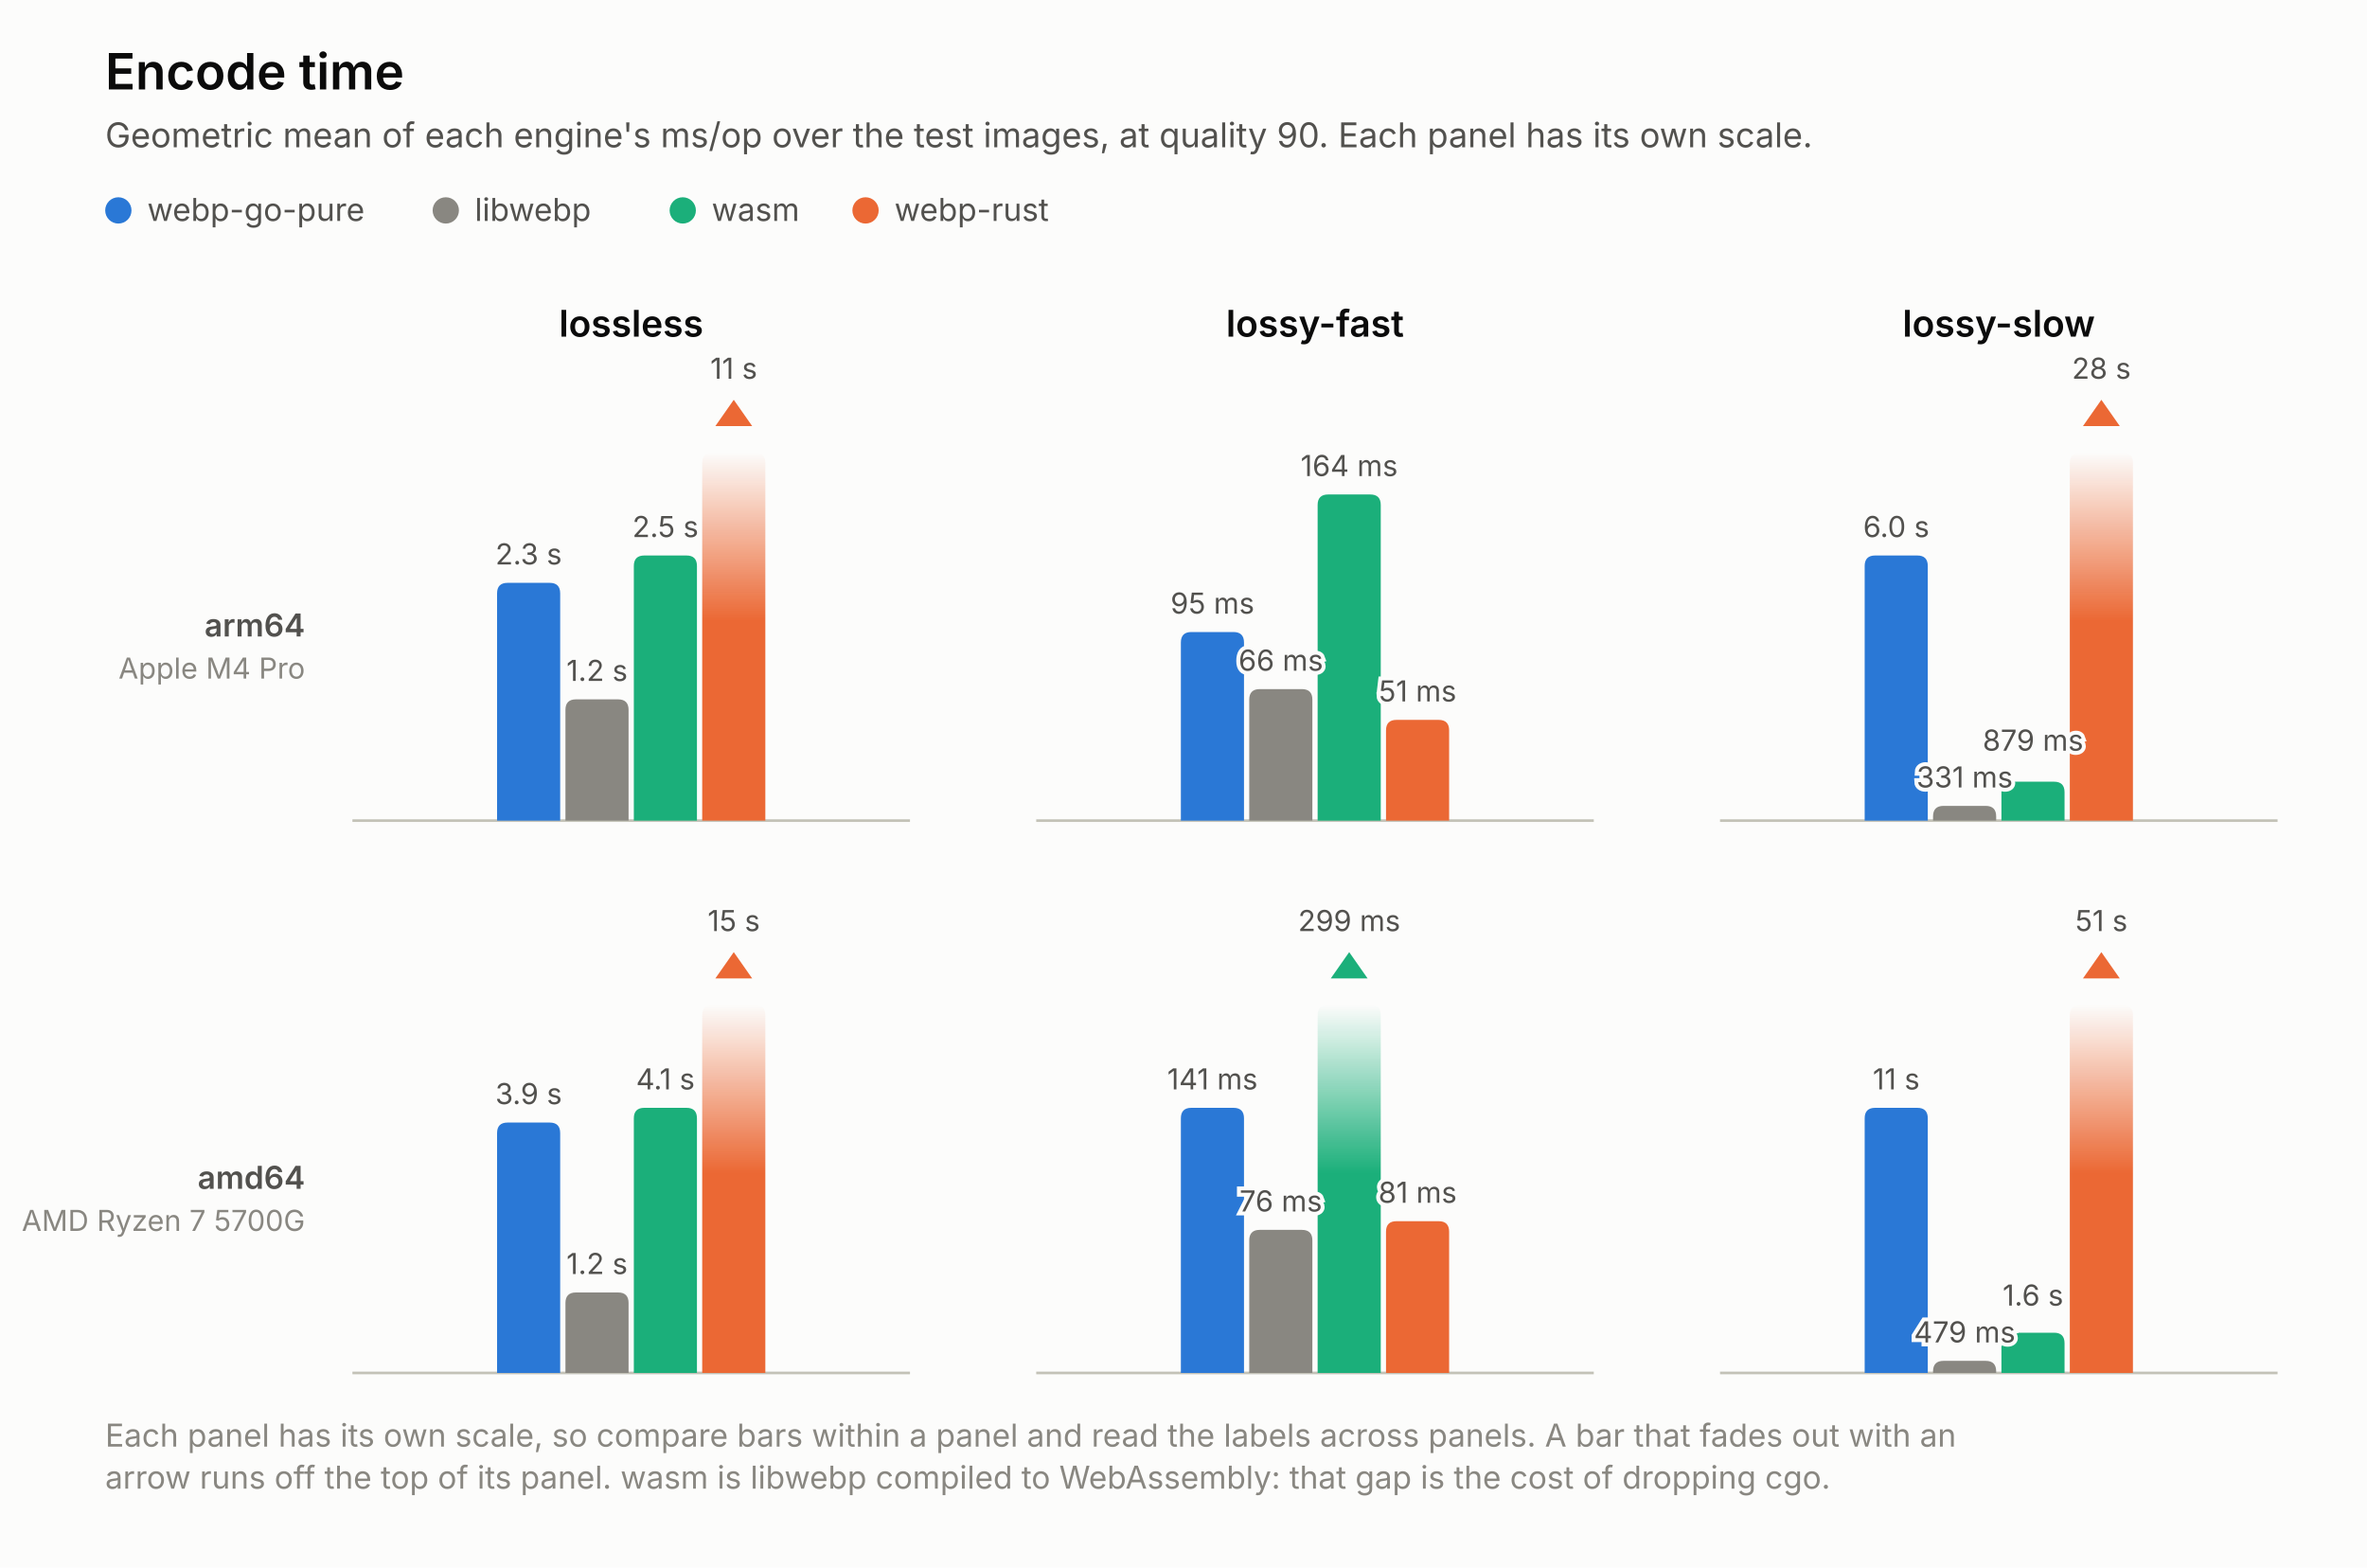
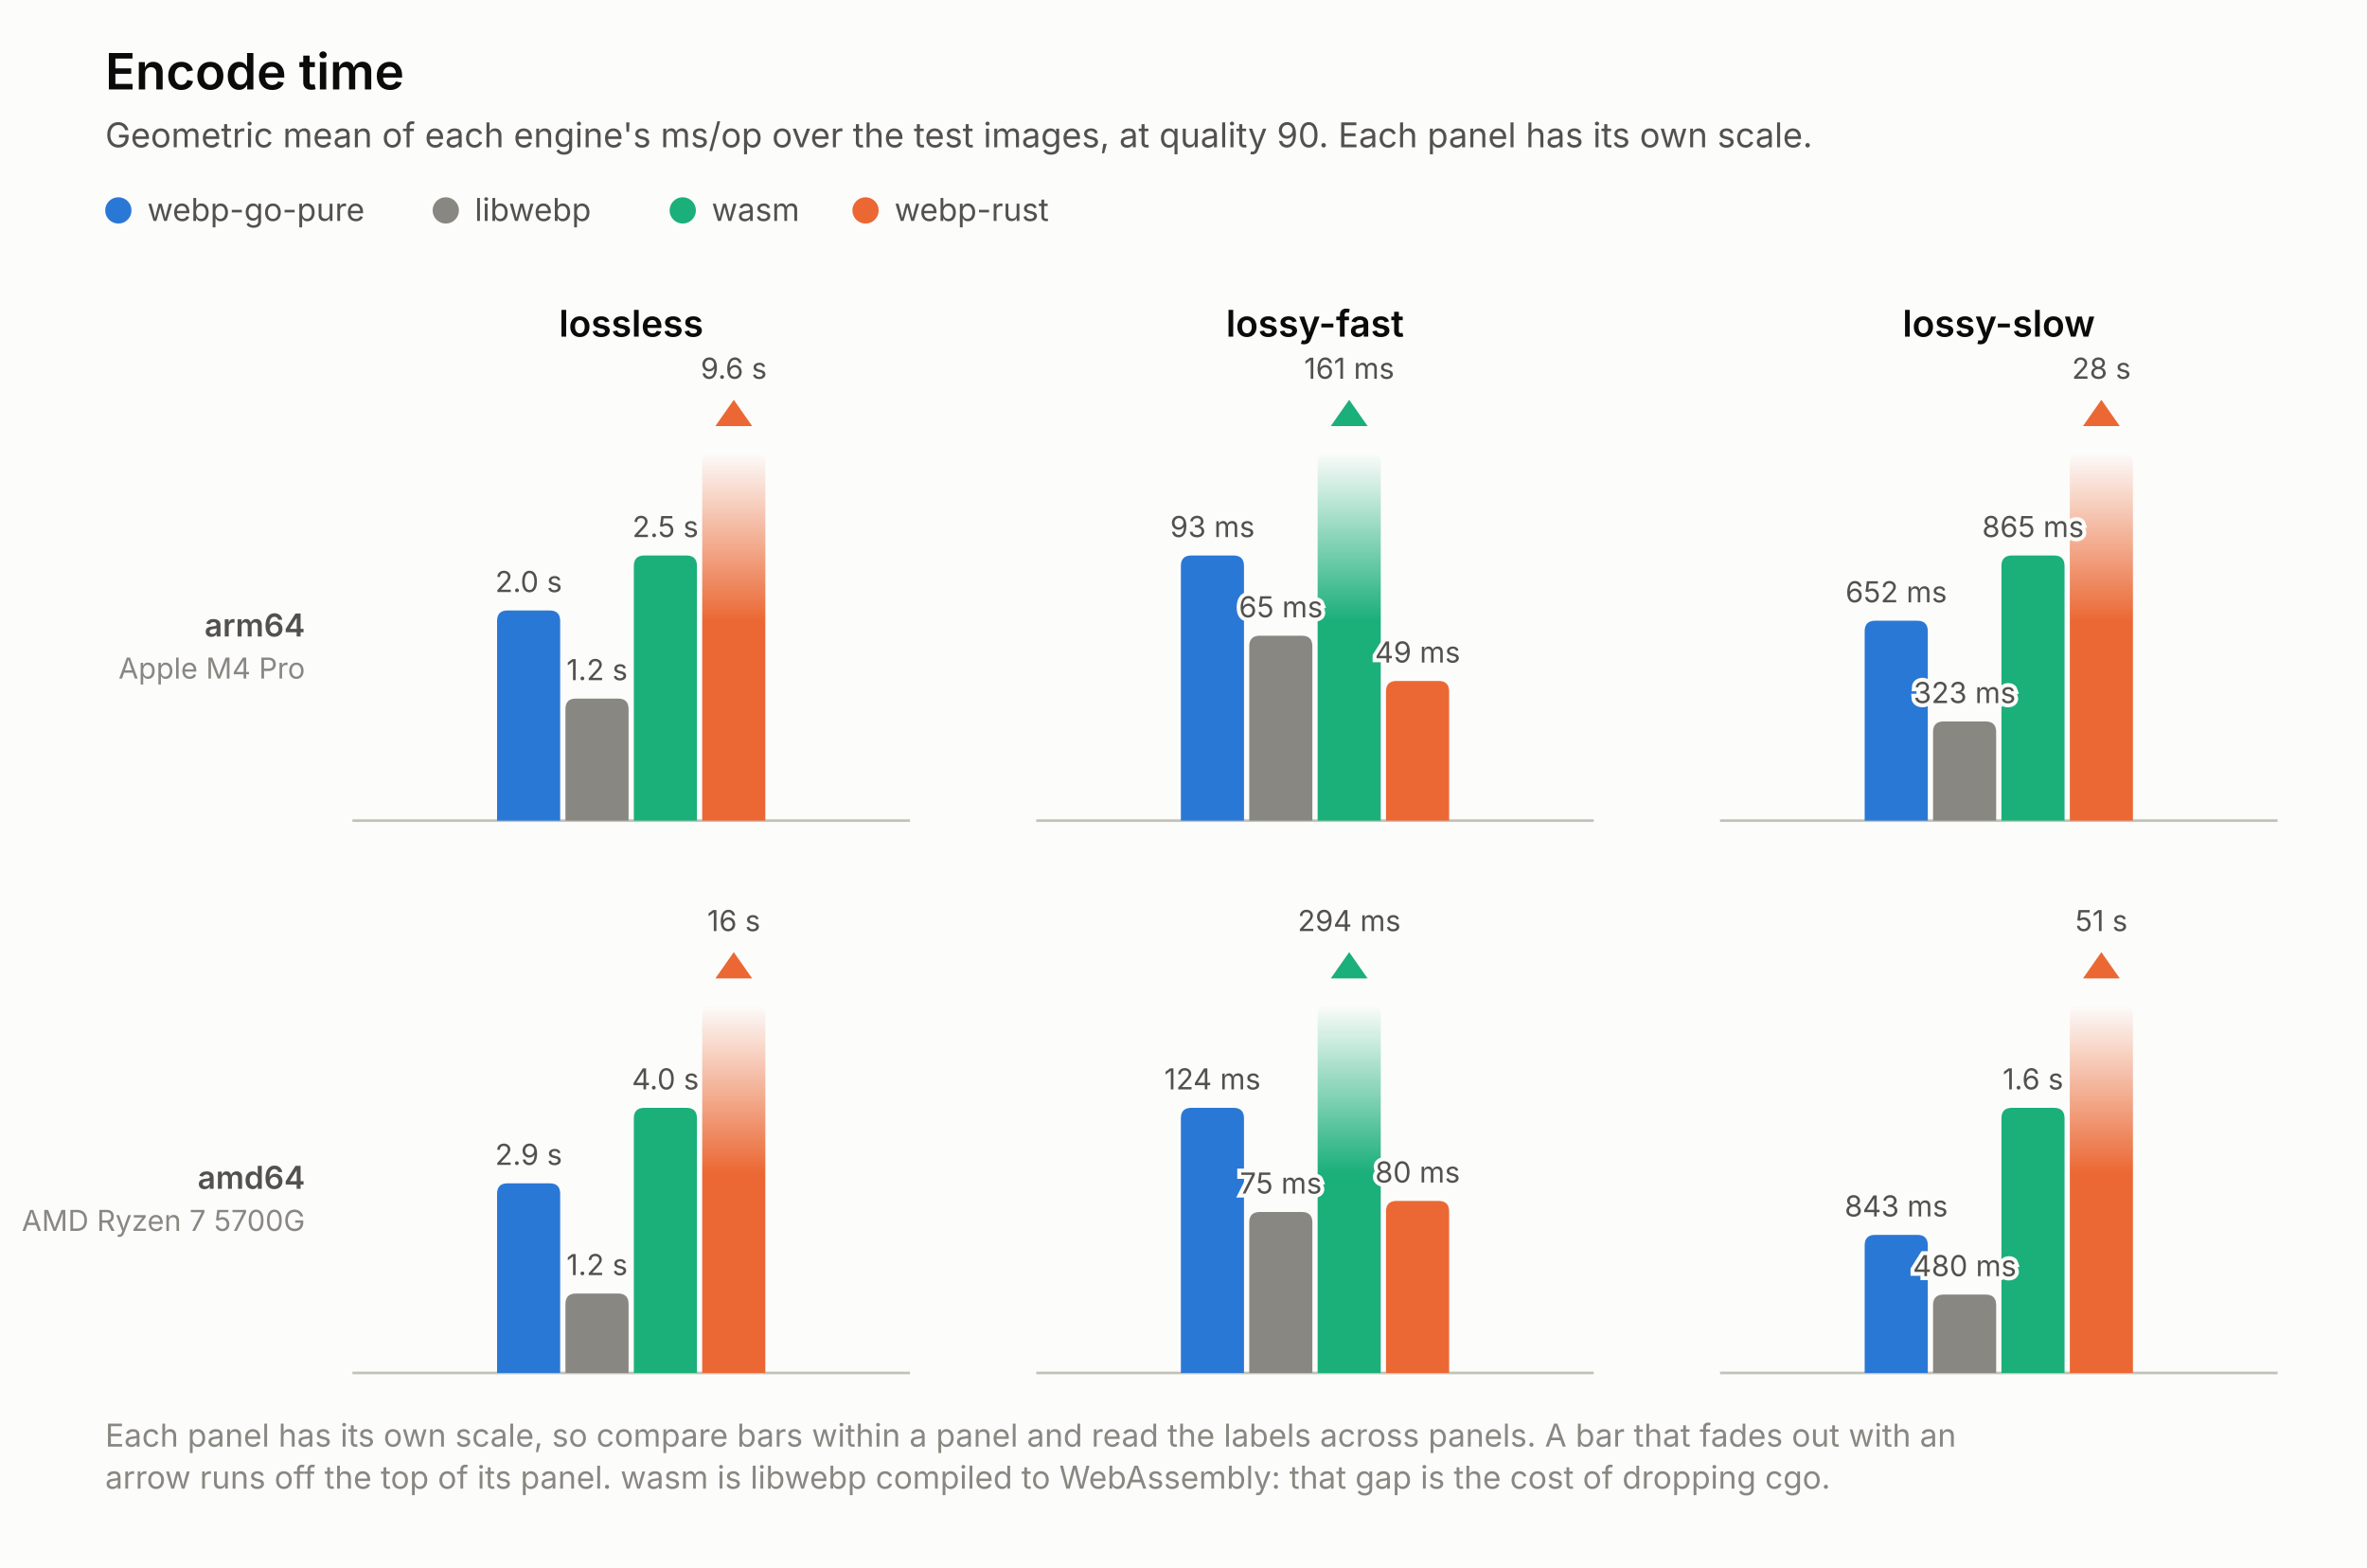
<svg xmlns="http://www.w3.org/2000/svg" width="900" height="596" viewBox="0 0 900 596" role="img">
  <rect width="900" height="596" fill="#fcfcfb" />
  <text x="40.0" y="34.0" font-family="system-ui, -apple-system, &quot;Segoe UI&quot;, sans-serif" font-size="19" fill="#0b0b0b" text-anchor="start" font-weight="600">Encode time</text>
  <text x="40.0" y="56.0" font-family="system-ui, -apple-system, &quot;Segoe UI&quot;, sans-serif" font-size="13" fill="#52514e" text-anchor="start">Geometric mean of each engine's ms/op over the test images, at quality 90. Each panel has its own scale.</text>
  <circle cx="45.0" cy="80.0" r="5.0" fill="#2a78d6" />
  <text x="56.0" y="84.0" font-family="system-ui, -apple-system, &quot;Segoe UI&quot;, sans-serif" font-size="12" fill="#52514e" text-anchor="start">webp-go-pure</text>
  <circle cx="169.5" cy="80.0" r="5.0" fill="#898781" />
  <text x="180.5" y="84.0" font-family="system-ui, -apple-system, &quot;Segoe UI&quot;, sans-serif" font-size="12" fill="#52514e" text-anchor="start">libwebp</text>
  <circle cx="259.6" cy="80.0" r="5.0" fill="#1baf7a" />
  <text x="270.6" y="84.0" font-family="system-ui, -apple-system, &quot;Segoe UI&quot;, sans-serif" font-size="12" fill="#52514e" text-anchor="start">wasm</text>
  <circle cx="329.1" cy="80.0" r="5.0" fill="#eb6834" />
  <text x="340.1" y="84.0" font-family="system-ui, -apple-system, &quot;Segoe UI&quot;, sans-serif" font-size="12" fill="#52514e" text-anchor="start">webp-rust</text>
  <text x="240.0" y="128.0" font-family="system-ui, -apple-system, &quot;Segoe UI&quot;, sans-serif" font-size="14" fill="#0b0b0b" text-anchor="middle" font-weight="600">lossless</text>
  <text x="500.0" y="128.0" font-family="system-ui, -apple-system, &quot;Segoe UI&quot;, sans-serif" font-size="14" fill="#0b0b0b" text-anchor="middle" font-weight="600">lossy-fast</text>
  <text x="760.0" y="128.0" font-family="system-ui, -apple-system, &quot;Segoe UI&quot;, sans-serif" font-size="14" fill="#0b0b0b" text-anchor="middle" font-weight="600">lossy-slow</text>
  <text x="116.0" y="242.0" font-family="system-ui, -apple-system, &quot;Segoe UI&quot;, sans-serif" font-size="12" fill="#52514e" text-anchor="end" font-weight="600">arm64</text>
  <text x="116.0" y="258.0" font-family="system-ui, -apple-system, &quot;Segoe UI&quot;, sans-serif" font-size="11" fill="#898781" text-anchor="end">Apple M4 Pro</text>
  <line x1="134.0" y1="312.0" x2="346.0" y2="312.0" stroke="#c3c2b7" stroke-width="1.0" />
-   <path d="M 189.0 312.0 L 189.0 225.6 Q 189.0 221.6 193.0 221.6 L 209.0 221.6 Q 213.0 221.6 213.0 225.6 L 213.0 312.0 Z" fill="#2a78d6" />
-   <path d="M 215.0 312.0 L 215.0 269.9 Q 215.0 265.9 219.0 265.9 L 235.0 265.9 Q 239.0 265.9 239.0 269.9 L 239.0 312.0 Z" fill="#898781" />
+   <path d="M 189.0 312.0 L 189.0 236.1 Q 189.0 232.1 193.0 232.1 L 209.0 232.1 Q 213.0 232.1 213.0 236.1 L 213.0 312.0 Z" fill="#2a78d6" />
+   <path d="M 215.0 312.0 L 215.0 269.6 Q 215.0 265.6 219.0 265.6 L 235.0 265.6 Q 239.0 265.6 239.0 269.6 L 239.0 312.0 Z" fill="#898781" />
  <path d="M 241.0 312.0 L 241.0 215.2 Q 241.0 211.2 245.0 211.2 L 261.0 211.2 Q 265.0 211.2 265.0 215.2 L 265.0 312.0 Z" fill="#1baf7a" />
  <linearGradient id="fade1" gradientUnits="userSpaceOnUse" x1="0" y1="172.0" x2="0" y2="236.0">
    <stop offset="0" stop-color="#eb6834" stop-opacity="0" />
    <stop offset="1" stop-color="#eb6834" stop-opacity="1" />
  </linearGradient>
  <path d="M 267.0 312.0 L 267.0 176.0 Q 267.0 172.0 271.0 172.0 L 287.0 172.0 Q 291.0 172.0 291.0 176.0 L 291.0 312.0 Z" fill="url(#fade1)" />
  <path d="M 279.0 152.0 l 7 10 l -14 0 z" fill="#eb6834" />
-   <text x="201.0" y="214.6" font-family="system-ui, -apple-system, &quot;Segoe UI&quot;, sans-serif" font-size="11" fill="#52514e" text-anchor="middle" stroke="#fcfcfb" stroke-width="3" paint-order="stroke" style="font-variant-numeric:tabular-nums">2.3 s</text>
-   <text x="227.0" y="258.9" font-family="system-ui, -apple-system, &quot;Segoe UI&quot;, sans-serif" font-size="11" fill="#52514e" text-anchor="middle" stroke="#fcfcfb" stroke-width="3" paint-order="stroke" style="font-variant-numeric:tabular-nums">1.2 s</text>
+   <text x="201.0" y="225.1" font-family="system-ui, -apple-system, &quot;Segoe UI&quot;, sans-serif" font-size="11" fill="#52514e" text-anchor="middle" stroke="#fcfcfb" stroke-width="3" paint-order="stroke" style="font-variant-numeric:tabular-nums">2.0 s</text>
+   <text x="227.0" y="258.6" font-family="system-ui, -apple-system, &quot;Segoe UI&quot;, sans-serif" font-size="11" fill="#52514e" text-anchor="middle" stroke="#fcfcfb" stroke-width="3" paint-order="stroke" style="font-variant-numeric:tabular-nums">1.2 s</text>
  <text x="253.0" y="204.2" font-family="system-ui, -apple-system, &quot;Segoe UI&quot;, sans-serif" font-size="11" fill="#52514e" text-anchor="middle" stroke="#fcfcfb" stroke-width="3" paint-order="stroke" style="font-variant-numeric:tabular-nums">2.5 s</text>
-   <text x="279.0" y="144.0" font-family="system-ui, -apple-system, &quot;Segoe UI&quot;, sans-serif" font-size="11" fill="#52514e" text-anchor="middle" stroke="#fcfcfb" stroke-width="3" paint-order="stroke" style="font-variant-numeric:tabular-nums">11 s</text>
+   <text x="279.0" y="144.0" font-family="system-ui, -apple-system, &quot;Segoe UI&quot;, sans-serif" font-size="11" fill="#52514e" text-anchor="middle" stroke="#fcfcfb" stroke-width="3" paint-order="stroke" style="font-variant-numeric:tabular-nums">9.6 s</text>
  <line x1="394.0" y1="312.0" x2="606.0" y2="312.0" stroke="#c3c2b7" stroke-width="1.0" />
-   <path d="M 449.0 312.0 L 449.0 244.3 Q 449.0 240.3 453.0 240.3 L 469.0 240.3 Q 473.0 240.3 473.0 244.3 L 473.0 312.0 Z" fill="#2a78d6" />
-   <path d="M 475.0 312.0 L 475.0 266.0 Q 475.0 262.0 479.0 262.0 L 495.0 262.0 Q 499.0 262.0 499.0 266.0 L 499.0 312.0 Z" fill="#898781" />
-   <path d="M 501.0 312.0 L 501.0 192.0 Q 501.0 188.0 505.0 188.0 L 521.0 188.0 Q 525.0 188.0 525.0 192.0 L 525.0 312.0 Z" fill="#1baf7a" />
-   <path d="M 527.0 312.0 L 527.0 277.7 Q 527.0 273.7 531.0 273.7 L 547.0 273.7 Q 551.0 273.7 551.0 277.7 L 551.0 312.0 Z" fill="#eb6834" />
-   <text x="461.0" y="233.3" font-family="system-ui, -apple-system, &quot;Segoe UI&quot;, sans-serif" font-size="11" fill="#52514e" text-anchor="middle" stroke="#fcfcfb" stroke-width="3" paint-order="stroke" style="font-variant-numeric:tabular-nums">95 ms</text>
-   <text x="487.0" y="255.0" font-family="system-ui, -apple-system, &quot;Segoe UI&quot;, sans-serif" font-size="11" fill="#52514e" text-anchor="middle" stroke="#fcfcfb" stroke-width="3" paint-order="stroke" style="font-variant-numeric:tabular-nums">66 ms</text>
-   <text x="513.0" y="181.0" font-family="system-ui, -apple-system, &quot;Segoe UI&quot;, sans-serif" font-size="11" fill="#52514e" text-anchor="middle" stroke="#fcfcfb" stroke-width="3" paint-order="stroke" style="font-variant-numeric:tabular-nums">164 ms</text>
-   <text x="539.0" y="266.7" font-family="system-ui, -apple-system, &quot;Segoe UI&quot;, sans-serif" font-size="11" fill="#52514e" text-anchor="middle" stroke="#fcfcfb" stroke-width="3" paint-order="stroke" style="font-variant-numeric:tabular-nums">51 ms</text>
+   <path d="M 449.0 312.0 L 449.0 215.2 Q 449.0 211.2 453.0 211.2 L 469.0 211.2 Q 473.0 211.2 473.0 215.2 L 473.0 312.0 Z" fill="#2a78d6" />
+   <path d="M 475.0 312.0 L 475.0 245.7 Q 475.0 241.7 479.0 241.7 L 495.0 241.7 Q 499.0 241.7 499.0 245.7 L 499.0 312.0 Z" fill="#898781" />
+   <linearGradient id="fade2" gradientUnits="userSpaceOnUse" x1="0" y1="172.0" x2="0" y2="236.0">
+     <stop offset="0" stop-color="#1baf7a" stop-opacity="0" />
+     <stop offset="1" stop-color="#1baf7a" stop-opacity="1" />
+   </linearGradient>
+   <path d="M 501.0 312.0 L 501.0 176.0 Q 501.0 172.0 505.0 172.0 L 521.0 172.0 Q 525.0 172.0 525.0 176.0 L 525.0 312.0 Z" fill="url(#fade2)" />
+   <path d="M 513.0 152.0 l 7 10 l -14 0 z" fill="#1baf7a" />
+   <path d="M 527.0 312.0 L 527.0 262.9 Q 527.0 258.9 531.0 258.9 L 547.0 258.9 Q 551.0 258.9 551.0 262.9 L 551.0 312.0 Z" fill="#eb6834" />
+   <text x="461.0" y="204.2" font-family="system-ui, -apple-system, &quot;Segoe UI&quot;, sans-serif" font-size="11" fill="#52514e" text-anchor="middle" stroke="#fcfcfb" stroke-width="3" paint-order="stroke" style="font-variant-numeric:tabular-nums">93 ms</text>
+   <text x="487.0" y="234.7" font-family="system-ui, -apple-system, &quot;Segoe UI&quot;, sans-serif" font-size="11" fill="#52514e" text-anchor="middle" stroke="#fcfcfb" stroke-width="3" paint-order="stroke" style="font-variant-numeric:tabular-nums">65 ms</text>
+   <text x="513.0" y="144.0" font-family="system-ui, -apple-system, &quot;Segoe UI&quot;, sans-serif" font-size="11" fill="#52514e" text-anchor="middle" stroke="#fcfcfb" stroke-width="3" paint-order="stroke" style="font-variant-numeric:tabular-nums">161 ms</text>
+   <text x="539.0" y="251.9" font-family="system-ui, -apple-system, &quot;Segoe UI&quot;, sans-serif" font-size="11" fill="#52514e" text-anchor="middle" stroke="#fcfcfb" stroke-width="3" paint-order="stroke" style="font-variant-numeric:tabular-nums">49 ms</text>
  <line x1="654.0" y1="312.0" x2="866.0" y2="312.0" stroke="#c3c2b7" stroke-width="1.0" />
-   <path d="M 709.0 312.0 L 709.0 215.2 Q 709.0 211.2 713.0 211.2 L 729.0 211.2 Q 733.0 211.2 733.0 215.2 L 733.0 312.0 Z" fill="#2a78d6" />
-   <path d="M 735.0 312.0 L 735.0 310.4 Q 735.0 306.4 739.0 306.4 L 755.0 306.4 Q 759.0 306.4 759.0 310.4 L 759.0 312.0 Z" fill="#898781" />
-   <path d="M 761.0 312.0 L 761.0 301.2 Q 761.0 297.2 765.0 297.2 L 781.0 297.2 Q 785.0 297.2 785.0 301.2 L 785.0 312.0 Z" fill="#1baf7a" />
-   <linearGradient id="fade2" gradientUnits="userSpaceOnUse" x1="0" y1="172.0" x2="0" y2="236.0">
+   <path d="M 709.0 312.0 L 709.0 240.0 Q 709.0 236.0 713.0 236.0 L 729.0 236.0 Q 733.0 236.0 733.0 240.0 L 733.0 312.0 Z" fill="#2a78d6" />
+   <path d="M 735.0 312.0 L 735.0 278.3 Q 735.0 274.3 739.0 274.3 L 755.0 274.3 Q 759.0 274.3 759.0 278.3 L 759.0 312.0 Z" fill="#898781" />
+   <path d="M 761.0 312.0 L 761.0 215.2 Q 761.0 211.2 765.0 211.2 L 781.0 211.2 Q 785.0 211.2 785.0 215.2 L 785.0 312.0 Z" fill="#1baf7a" />
+   <linearGradient id="fade3" gradientUnits="userSpaceOnUse" x1="0" y1="172.0" x2="0" y2="236.0">
    <stop offset="0" stop-color="#eb6834" stop-opacity="0" />
    <stop offset="1" stop-color="#eb6834" stop-opacity="1" />
  </linearGradient>
-   <path d="M 787.0 312.0 L 787.0 176.0 Q 787.0 172.0 791.0 172.0 L 807.0 172.0 Q 811.0 172.0 811.0 176.0 L 811.0 312.0 Z" fill="url(#fade2)" />
+   <path d="M 787.0 312.0 L 787.0 176.0 Q 787.0 172.0 791.0 172.0 L 807.0 172.0 Q 811.0 172.0 811.0 176.0 L 811.0 312.0 Z" fill="url(#fade3)" />
  <path d="M 799.0 152.0 l 7 10 l -14 0 z" fill="#eb6834" />
-   <text x="721.0" y="204.2" font-family="system-ui, -apple-system, &quot;Segoe UI&quot;, sans-serif" font-size="11" fill="#52514e" text-anchor="middle" stroke="#fcfcfb" stroke-width="3" paint-order="stroke" style="font-variant-numeric:tabular-nums">6.0 s</text>
-   <text x="747.0" y="299.4" font-family="system-ui, -apple-system, &quot;Segoe UI&quot;, sans-serif" font-size="11" fill="#52514e" text-anchor="middle" stroke="#fcfcfb" stroke-width="3" paint-order="stroke" style="font-variant-numeric:tabular-nums">331 ms</text>
-   <text x="773.0" y="285.4" font-family="system-ui, -apple-system, &quot;Segoe UI&quot;, sans-serif" font-size="11" fill="#52514e" text-anchor="middle" stroke="#fcfcfb" stroke-width="3" paint-order="stroke" style="font-variant-numeric:tabular-nums">879 ms</text>
+   <text x="721.0" y="229.0" font-family="system-ui, -apple-system, &quot;Segoe UI&quot;, sans-serif" font-size="11" fill="#52514e" text-anchor="middle" stroke="#fcfcfb" stroke-width="3" paint-order="stroke" style="font-variant-numeric:tabular-nums">652 ms</text>
+   <text x="747.0" y="267.3" font-family="system-ui, -apple-system, &quot;Segoe UI&quot;, sans-serif" font-size="11" fill="#52514e" text-anchor="middle" stroke="#fcfcfb" stroke-width="3" paint-order="stroke" style="font-variant-numeric:tabular-nums">323 ms</text>
+   <text x="773.0" y="204.2" font-family="system-ui, -apple-system, &quot;Segoe UI&quot;, sans-serif" font-size="11" fill="#52514e" text-anchor="middle" stroke="#fcfcfb" stroke-width="3" paint-order="stroke" style="font-variant-numeric:tabular-nums">865 ms</text>
  <text x="799.0" y="144.0" font-family="system-ui, -apple-system, &quot;Segoe UI&quot;, sans-serif" font-size="11" fill="#52514e" text-anchor="middle" stroke="#fcfcfb" stroke-width="3" paint-order="stroke" style="font-variant-numeric:tabular-nums">28 s</text>
  <text x="116.0" y="452.0" font-family="system-ui, -apple-system, &quot;Segoe UI&quot;, sans-serif" font-size="12" fill="#52514e" text-anchor="end" font-weight="600">amd64</text>
  <text x="116.0" y="468.0" font-family="system-ui, -apple-system, &quot;Segoe UI&quot;, sans-serif" font-size="11" fill="#898781" text-anchor="end">AMD Ryzen 7 5700G</text>
  <line x1="134.0" y1="522.0" x2="346.0" y2="522.0" stroke="#c3c2b7" stroke-width="1.0" />
-   <path d="M 189.0 522.0 L 189.0 430.8 Q 189.0 426.8 193.0 426.8 L 209.0 426.8 Q 213.0 426.8 213.0 430.8 L 213.0 522.0 Z" fill="#2a78d6" />
-   <path d="M 215.0 522.0 L 215.0 495.4 Q 215.0 491.4 219.0 491.4 L 235.0 491.4 Q 239.0 491.4 239.0 495.4 L 239.0 522.0 Z" fill="#898781" />
+   <path d="M 189.0 522.0 L 189.0 453.9 Q 189.0 449.9 193.0 449.9 L 209.0 449.9 Q 213.0 449.9 213.0 453.9 L 213.0 522.0 Z" fill="#2a78d6" />
+   <path d="M 215.0 522.0 L 215.0 495.8 Q 215.0 491.8 219.0 491.8 L 235.0 491.8 Q 239.0 491.8 239.0 495.8 L 239.0 522.0 Z" fill="#898781" />
  <path d="M 241.0 522.0 L 241.0 425.2 Q 241.0 421.2 245.0 421.2 L 261.0 421.2 Q 265.0 421.2 265.0 425.2 L 265.0 522.0 Z" fill="#1baf7a" />
-   <linearGradient id="fade3" gradientUnits="userSpaceOnUse" x1="0" y1="382.0" x2="0" y2="446.0">
+   <linearGradient id="fade4" gradientUnits="userSpaceOnUse" x1="0" y1="382.0" x2="0" y2="446.0">
    <stop offset="0" stop-color="#eb6834" stop-opacity="0" />
    <stop offset="1" stop-color="#eb6834" stop-opacity="1" />
  </linearGradient>
-   <path d="M 267.0 522.0 L 267.0 386.0 Q 267.0 382.0 271.0 382.0 L 287.0 382.0 Q 291.0 382.0 291.0 386.0 L 291.0 522.0 Z" fill="url(#fade3)" />
+   <path d="M 267.0 522.0 L 267.0 386.0 Q 267.0 382.0 271.0 382.0 L 287.0 382.0 Q 291.0 382.0 291.0 386.0 L 291.0 522.0 Z" fill="url(#fade4)" />
  <path d="M 279.0 362.0 l 7 10 l -14 0 z" fill="#eb6834" />
-   <text x="201.0" y="419.8" font-family="system-ui, -apple-system, &quot;Segoe UI&quot;, sans-serif" font-size="11" fill="#52514e" text-anchor="middle" stroke="#fcfcfb" stroke-width="3" paint-order="stroke" style="font-variant-numeric:tabular-nums">3.9 s</text>
-   <text x="227.0" y="484.4" font-family="system-ui, -apple-system, &quot;Segoe UI&quot;, sans-serif" font-size="11" fill="#52514e" text-anchor="middle" stroke="#fcfcfb" stroke-width="3" paint-order="stroke" style="font-variant-numeric:tabular-nums">1.2 s</text>
-   <text x="253.0" y="414.2" font-family="system-ui, -apple-system, &quot;Segoe UI&quot;, sans-serif" font-size="11" fill="#52514e" text-anchor="middle" stroke="#fcfcfb" stroke-width="3" paint-order="stroke" style="font-variant-numeric:tabular-nums">4.1 s</text>
-   <text x="279.0" y="354.0" font-family="system-ui, -apple-system, &quot;Segoe UI&quot;, sans-serif" font-size="11" fill="#52514e" text-anchor="middle" stroke="#fcfcfb" stroke-width="3" paint-order="stroke" style="font-variant-numeric:tabular-nums">15 s</text>
+   <text x="201.0" y="442.9" font-family="system-ui, -apple-system, &quot;Segoe UI&quot;, sans-serif" font-size="11" fill="#52514e" text-anchor="middle" stroke="#fcfcfb" stroke-width="3" paint-order="stroke" style="font-variant-numeric:tabular-nums">2.9 s</text>
+   <text x="227.0" y="484.8" font-family="system-ui, -apple-system, &quot;Segoe UI&quot;, sans-serif" font-size="11" fill="#52514e" text-anchor="middle" stroke="#fcfcfb" stroke-width="3" paint-order="stroke" style="font-variant-numeric:tabular-nums">1.2 s</text>
+   <text x="253.0" y="414.2" font-family="system-ui, -apple-system, &quot;Segoe UI&quot;, sans-serif" font-size="11" fill="#52514e" text-anchor="middle" stroke="#fcfcfb" stroke-width="3" paint-order="stroke" style="font-variant-numeric:tabular-nums">4.0 s</text>
+   <text x="279.0" y="354.0" font-family="system-ui, -apple-system, &quot;Segoe UI&quot;, sans-serif" font-size="11" fill="#52514e" text-anchor="middle" stroke="#fcfcfb" stroke-width="3" paint-order="stroke" style="font-variant-numeric:tabular-nums">16 s</text>
  <line x1="394.0" y1="522.0" x2="606.0" y2="522.0" stroke="#c3c2b7" stroke-width="1.0" />
  <path d="M 449.0 522.0 L 449.0 425.2 Q 449.0 421.2 453.0 421.2 L 469.0 421.2 Q 473.0 421.2 473.0 425.2 L 473.0 522.0 Z" fill="#2a78d6" />
-   <path d="M 475.0 522.0 L 475.0 471.6 Q 475.0 467.6 479.0 467.6 L 495.0 467.6 Q 499.0 467.6 499.0 471.6 L 499.0 522.0 Z" fill="#898781" />
-   <linearGradient id="fade4" gradientUnits="userSpaceOnUse" x1="0" y1="382.0" x2="0" y2="446.0">
+   <path d="M 475.0 522.0 L 475.0 464.8 Q 475.0 460.8 479.0 460.8 L 495.0 460.8 Q 499.0 460.8 499.0 464.8 L 499.0 522.0 Z" fill="#898781" />
+   <linearGradient id="fade5" gradientUnits="userSpaceOnUse" x1="0" y1="382.0" x2="0" y2="446.0">
    <stop offset="0" stop-color="#1baf7a" stop-opacity="0" />
    <stop offset="1" stop-color="#1baf7a" stop-opacity="1" />
  </linearGradient>
-   <path d="M 501.0 522.0 L 501.0 386.0 Q 501.0 382.0 505.0 382.0 L 521.0 382.0 Q 525.0 382.0 525.0 386.0 L 525.0 522.0 Z" fill="url(#fade4)" />
+   <path d="M 501.0 522.0 L 501.0 386.0 Q 501.0 382.0 505.0 382.0 L 521.0 382.0 Q 525.0 382.0 525.0 386.0 L 525.0 522.0 Z" fill="url(#fade5)" />
  <path d="M 513.0 362.0 l 7 10 l -14 0 z" fill="#1baf7a" />
-   <path d="M 527.0 522.0 L 527.0 468.3 Q 527.0 464.3 531.0 464.3 L 547.0 464.3 Q 551.0 464.3 551.0 468.3 L 551.0 522.0 Z" fill="#eb6834" />
-   <text x="461.0" y="414.2" font-family="system-ui, -apple-system, &quot;Segoe UI&quot;, sans-serif" font-size="11" fill="#52514e" text-anchor="middle" stroke="#fcfcfb" stroke-width="3" paint-order="stroke" style="font-variant-numeric:tabular-nums">141 ms</text>
-   <text x="487.0" y="460.6" font-family="system-ui, -apple-system, &quot;Segoe UI&quot;, sans-serif" font-size="11" fill="#52514e" text-anchor="middle" stroke="#fcfcfb" stroke-width="3" paint-order="stroke" style="font-variant-numeric:tabular-nums">76 ms</text>
-   <text x="513.0" y="354.0" font-family="system-ui, -apple-system, &quot;Segoe UI&quot;, sans-serif" font-size="11" fill="#52514e" text-anchor="middle" stroke="#fcfcfb" stroke-width="3" paint-order="stroke" style="font-variant-numeric:tabular-nums">299 ms</text>
-   <text x="539.0" y="457.3" font-family="system-ui, -apple-system, &quot;Segoe UI&quot;, sans-serif" font-size="11" fill="#52514e" text-anchor="middle" stroke="#fcfcfb" stroke-width="3" paint-order="stroke" style="font-variant-numeric:tabular-nums">81 ms</text>
+   <path d="M 527.0 522.0 L 527.0 460.6 Q 527.0 456.6 531.0 456.6 L 547.0 456.6 Q 551.0 456.6 551.0 460.6 L 551.0 522.0 Z" fill="#eb6834" />
+   <text x="461.0" y="414.2" font-family="system-ui, -apple-system, &quot;Segoe UI&quot;, sans-serif" font-size="11" fill="#52514e" text-anchor="middle" stroke="#fcfcfb" stroke-width="3" paint-order="stroke" style="font-variant-numeric:tabular-nums">124 ms</text>
+   <text x="487.0" y="453.8" font-family="system-ui, -apple-system, &quot;Segoe UI&quot;, sans-serif" font-size="11" fill="#52514e" text-anchor="middle" stroke="#fcfcfb" stroke-width="3" paint-order="stroke" style="font-variant-numeric:tabular-nums">75 ms</text>
+   <text x="513.0" y="354.0" font-family="system-ui, -apple-system, &quot;Segoe UI&quot;, sans-serif" font-size="11" fill="#52514e" text-anchor="middle" stroke="#fcfcfb" stroke-width="3" paint-order="stroke" style="font-variant-numeric:tabular-nums">294 ms</text>
+   <text x="539.0" y="449.6" font-family="system-ui, -apple-system, &quot;Segoe UI&quot;, sans-serif" font-size="11" fill="#52514e" text-anchor="middle" stroke="#fcfcfb" stroke-width="3" paint-order="stroke" style="font-variant-numeric:tabular-nums">80 ms</text>
  <line x1="654.0" y1="522.0" x2="866.0" y2="522.0" stroke="#c3c2b7" stroke-width="1.0" />
-   <path d="M 709.0 522.0 L 709.0 425.2 Q 709.0 421.2 713.0 421.2 L 729.0 421.2 Q 733.0 421.2 733.0 425.2 L 733.0 522.0 Z" fill="#2a78d6" />
-   <path d="M 735.0 522.0 L 735.0 521.4 Q 735.0 517.4 739.0 517.4 L 755.0 517.4 Q 759.0 517.4 759.0 521.4 L 759.0 522.0 Z" fill="#898781" />
-   <path d="M 761.0 522.0 L 761.0 510.7 Q 761.0 506.7 765.0 506.7 L 781.0 506.7 Q 785.0 506.7 785.0 510.7 L 785.0 522.0 Z" fill="#1baf7a" />
-   <linearGradient id="fade5" gradientUnits="userSpaceOnUse" x1="0" y1="382.0" x2="0" y2="446.0">
+   <path d="M 709.0 522.0 L 709.0 473.5 Q 709.0 469.5 713.0 469.5 L 729.0 469.5 Q 733.0 469.5 733.0 473.5 L 733.0 522.0 Z" fill="#2a78d6" />
+   <path d="M 735.0 522.0 L 735.0 496.2 Q 735.0 492.2 739.0 492.2 L 755.0 492.2 Q 759.0 492.2 759.0 496.2 L 759.0 522.0 Z" fill="#898781" />
+   <path d="M 761.0 522.0 L 761.0 425.2 Q 761.0 421.2 765.0 421.2 L 781.0 421.2 Q 785.0 421.2 785.0 425.2 L 785.0 522.0 Z" fill="#1baf7a" />
+   <linearGradient id="fade6" gradientUnits="userSpaceOnUse" x1="0" y1="382.0" x2="0" y2="446.0">
    <stop offset="0" stop-color="#eb6834" stop-opacity="0" />
    <stop offset="1" stop-color="#eb6834" stop-opacity="1" />
  </linearGradient>
-   <path d="M 787.0 522.0 L 787.0 386.0 Q 787.0 382.0 791.0 382.0 L 807.0 382.0 Q 811.0 382.0 811.0 386.0 L 811.0 522.0 Z" fill="url(#fade5)" />
+   <path d="M 787.0 522.0 L 787.0 386.0 Q 787.0 382.0 791.0 382.0 L 807.0 382.0 Q 811.0 382.0 811.0 386.0 L 811.0 522.0 Z" fill="url(#fade6)" />
  <path d="M 799.0 362.0 l 7 10 l -14 0 z" fill="#eb6834" />
-   <text x="721.0" y="414.2" font-family="system-ui, -apple-system, &quot;Segoe UI&quot;, sans-serif" font-size="11" fill="#52514e" text-anchor="middle" stroke="#fcfcfb" stroke-width="3" paint-order="stroke" style="font-variant-numeric:tabular-nums">11 s</text>
-   <text x="747.0" y="510.4" font-family="system-ui, -apple-system, &quot;Segoe UI&quot;, sans-serif" font-size="11" fill="#52514e" text-anchor="middle" stroke="#fcfcfb" stroke-width="3" paint-order="stroke" style="font-variant-numeric:tabular-nums">479 ms</text>
-   <text x="773.0" y="496.4" font-family="system-ui, -apple-system, &quot;Segoe UI&quot;, sans-serif" font-size="11" fill="#52514e" text-anchor="middle" stroke="#fcfcfb" stroke-width="3" paint-order="stroke" style="font-variant-numeric:tabular-nums">1.6 s</text>
+   <text x="721.0" y="462.5" font-family="system-ui, -apple-system, &quot;Segoe UI&quot;, sans-serif" font-size="11" fill="#52514e" text-anchor="middle" stroke="#fcfcfb" stroke-width="3" paint-order="stroke" style="font-variant-numeric:tabular-nums">843 ms</text>
+   <text x="747.0" y="485.2" font-family="system-ui, -apple-system, &quot;Segoe UI&quot;, sans-serif" font-size="11" fill="#52514e" text-anchor="middle" stroke="#fcfcfb" stroke-width="3" paint-order="stroke" style="font-variant-numeric:tabular-nums">480 ms</text>
+   <text x="773.0" y="414.2" font-family="system-ui, -apple-system, &quot;Segoe UI&quot;, sans-serif" font-size="11" fill="#52514e" text-anchor="middle" stroke="#fcfcfb" stroke-width="3" paint-order="stroke" style="font-variant-numeric:tabular-nums">1.6 s</text>
  <text x="799.0" y="354.0" font-family="system-ui, -apple-system, &quot;Segoe UI&quot;, sans-serif" font-size="11" fill="#52514e" text-anchor="middle" stroke="#fcfcfb" stroke-width="3" paint-order="stroke" style="font-variant-numeric:tabular-nums">51 s</text>
  <text x="40.0" y="550.0" font-family="system-ui, -apple-system, &quot;Segoe UI&quot;, sans-serif" font-size="12" fill="#898781" text-anchor="start">Each panel has its own scale, so compare bars within a panel and read the labels across panels. A bar that fades out with an</text>
  <text x="40.0" y="566.0" font-family="system-ui, -apple-system, &quot;Segoe UI&quot;, sans-serif" font-size="12" fill="#898781" text-anchor="start">arrow runs off the top of its panel. wasm is libwebp compiled to WebAssembly: that gap is the cost of dropping cgo.</text>
</svg>
